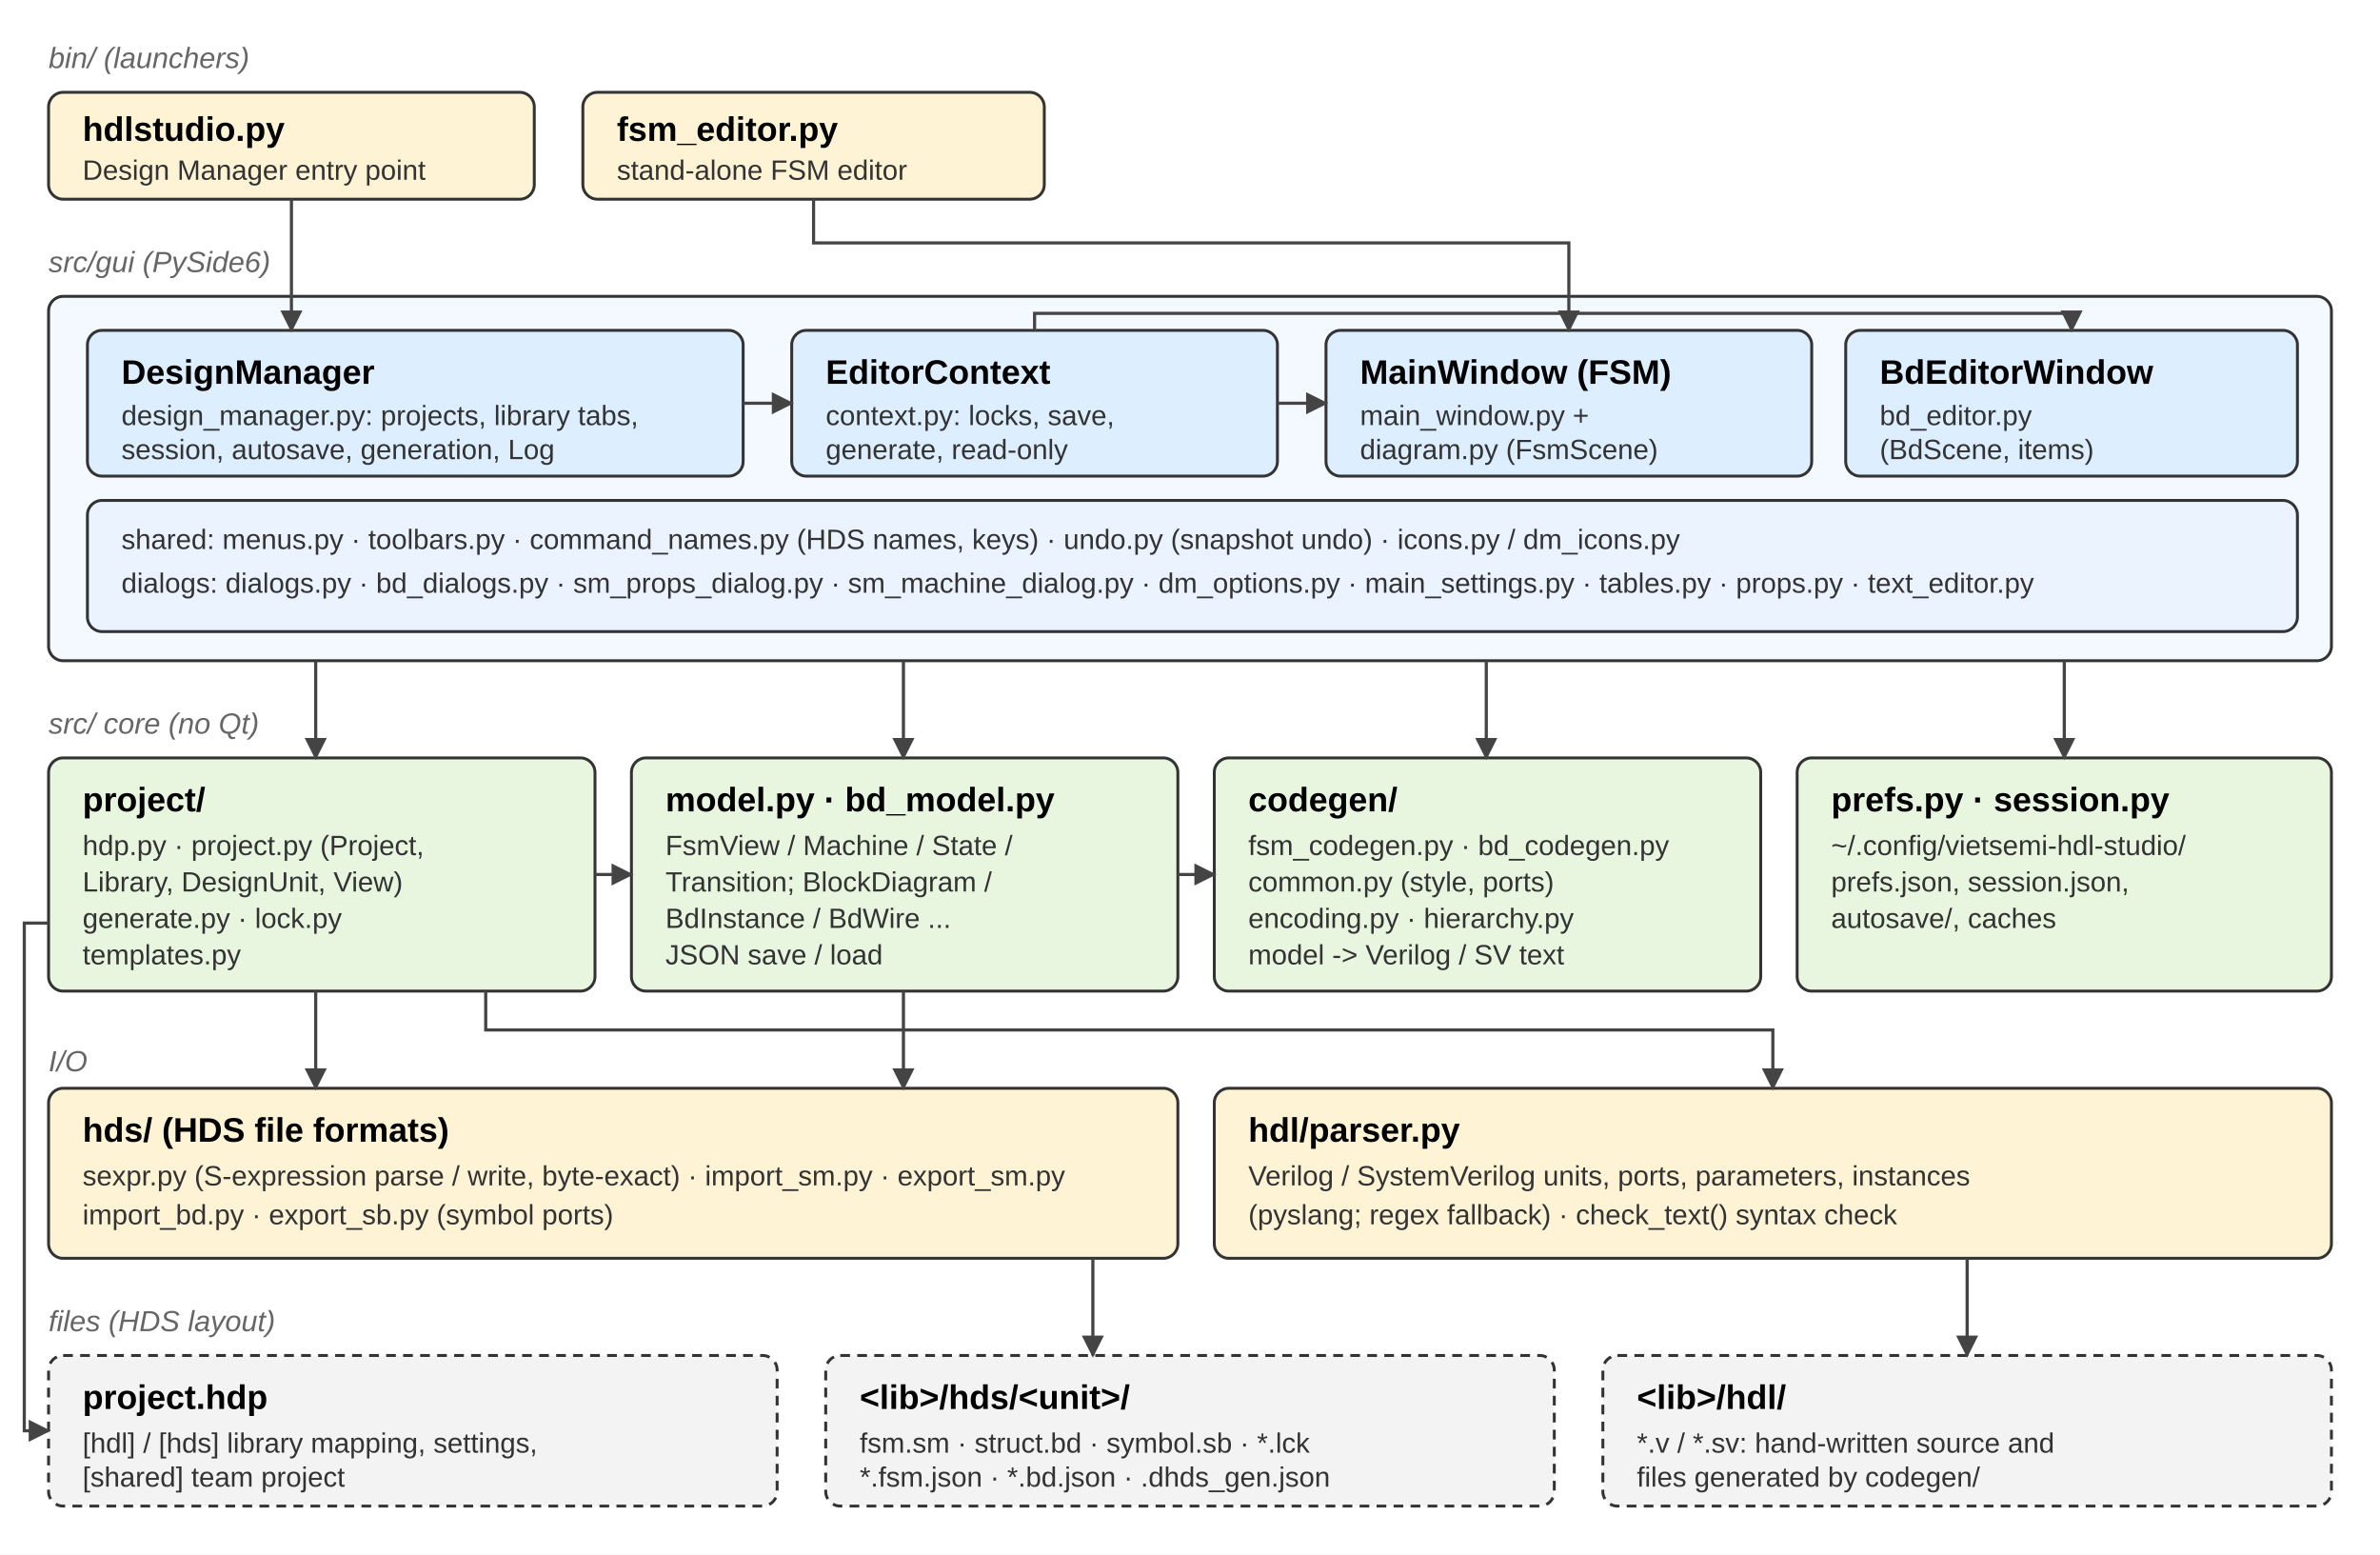
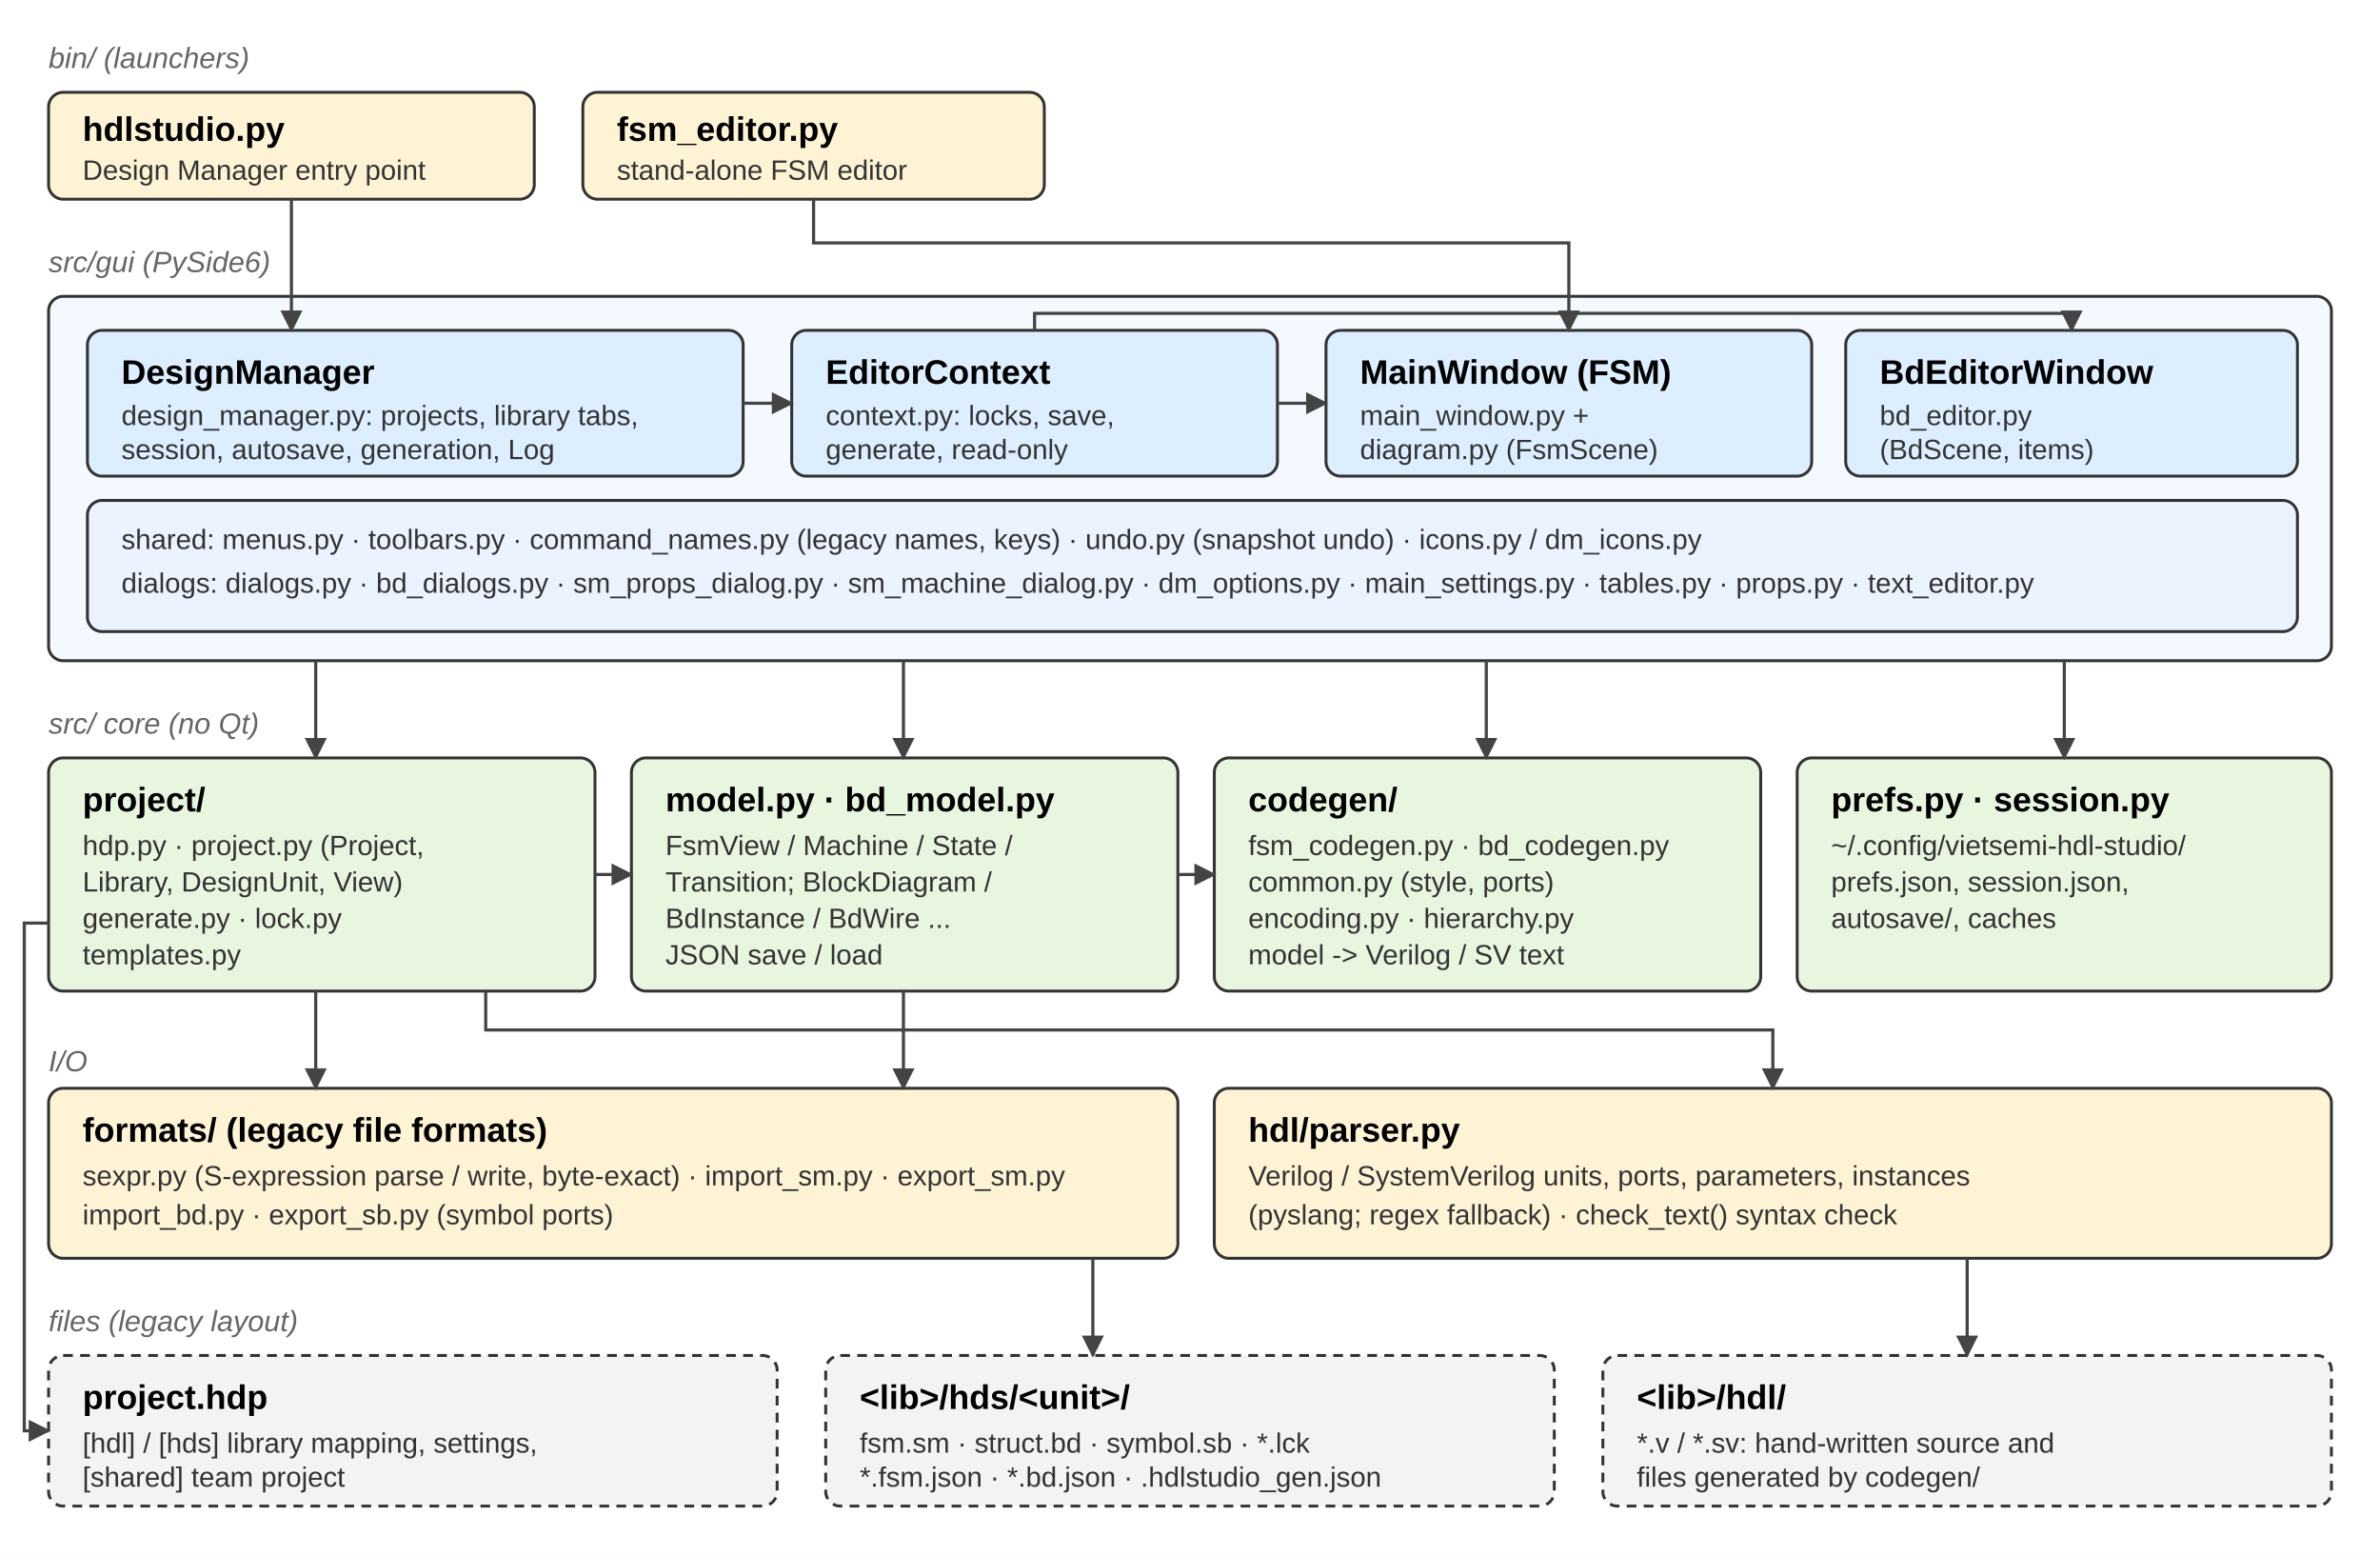
<svg xmlns="http://www.w3.org/2000/svg" viewBox="0 0 980 640" font-family="Arial, Helvetica, sans-serif" font-size="13">
  <defs>
    <marker id="arrow" viewBox="0 0 10 10" refX="9" refY="5" markerWidth="7" markerHeight="7" orient="auto">
      <path d="M0,0 L10,5 L0,10 z" fill="#444" />
    </marker>
    <style>
      .box { stroke: #333; stroke-width: 1.2; rx: 6; }
      .gui { fill: #dceeff; }
      .core { fill: #e8f6e0; }
      .io { fill: #fff3d6; }
      .file { fill: #f3f3f3; stroke-dasharray: 4 3; }
      .title { font-weight: bold; font-size: 14px; }
      .small { font-size: 11.5px; fill: #333; }
      .layer { font-size: 12px; fill: #666; font-style: italic; }
      .line { stroke: #444; stroke-width: 1.3; fill: none; marker-end: url(#arrow); }
    </style>
  </defs>
  <rect x="0" y="0" width="980" height="640" fill="#ffffff" />
  <text x="20" y="28" class="layer">bin/ (launchers)</text>
  <rect x="20" y="38" width="200" height="44" class="box io" />
  <text x="34" y="58" class="title">hdlstudio.py</text>
  <text x="34" y="74" class="small">Design Manager entry point</text>
  <rect x="240" y="38" width="190" height="44" class="box io" />
  <text x="254" y="58" class="title">fsm_editor.py</text>
  <text x="254" y="74" class="small">stand-alone FSM editor</text>
  <text x="20" y="112" class="layer">src/gui (PySide6)</text>
  <rect x="20" y="122" width="940" height="150" class="box gui" style="fill:#f4f9ff" />
  <rect x="36" y="136" width="270" height="60" class="box gui" />
  <text x="50" y="158" class="title">DesignManager</text>
  <text x="50" y="175" class="small">design_manager.py: projects, library tabs,</text>
  <text x="50" y="189" class="small">session, autosave, generation, Log</text>
  <rect x="326" y="136" width="200" height="60" class="box gui" />
  <text x="340" y="158" class="title">EditorContext</text>
  <text x="340" y="175" class="small">context.py: locks, save,</text>
  <text x="340" y="189" class="small">generate, read-only</text>
  <rect x="546" y="136" width="200" height="60" class="box gui" />
  <text x="560" y="158" class="title">MainWindow (FSM)</text>
  <text x="560" y="175" class="small">main_window.py +</text>
  <text x="560" y="189" class="small">diagram.py (FsmScene)</text>
  <rect x="760" y="136" width="186" height="60" class="box gui" />
  <text x="774" y="158" class="title">BdEditorWindow</text>
  <text x="774" y="175" class="small">bd_editor.py</text>
  <text x="774" y="189" class="small">(BdScene, items)</text>
  <rect x="36" y="206" width="910" height="54" class="box gui" style="fill:#eaf3ff" />
-   <text x="50" y="226" class="small">shared: menus.py · toolbars.py · command_names.py (HDS names, keys) · undo.py (snapshot undo) · icons.py / dm_icons.py</text>
+   <text x="50" y="226" class="small">shared: menus.py · toolbars.py · command_names.py (legacy names, keys) · undo.py (snapshot undo) · icons.py / dm_icons.py</text>
  <text x="50" y="244" class="small">dialogs: dialogs.py · bd_dialogs.py · sm_props_dialog.py · sm_machine_dialog.py · dm_options.py · main_settings.py · tables.py · props.py · text_editor.py</text>
  <text x="20" y="302" class="layer">src/ core (no Qt)</text>
  <rect x="20" y="312" width="225" height="96" class="box core" />
  <text x="34" y="334" class="title">project/</text>
  <text x="34" y="352" class="small">hdp.py · project.py (Project,</text>
  <text x="34" y="367" class="small">Library, DesignUnit, View)</text>
  <text x="34" y="382" class="small">generate.py · lock.py</text>
  <text x="34" y="397" class="small">templates.py</text>
  <rect x="260" y="312" width="225" height="96" class="box core" />
  <text x="274" y="334" class="title">model.py · bd_model.py</text>
  <text x="274" y="352" class="small">FsmView / Machine / State /</text>
  <text x="274" y="367" class="small">Transition; BlockDiagram /</text>
  <text x="274" y="382" class="small">BdInstance / BdWire ...</text>
  <text x="274" y="397" class="small">JSON save / load</text>
  <rect x="500" y="312" width="225" height="96" class="box core" />
  <text x="514" y="334" class="title">codegen/</text>
  <text x="514" y="352" class="small">fsm_codegen.py · bd_codegen.py</text>
  <text x="514" y="367" class="small">common.py (style, ports)</text>
  <text x="514" y="382" class="small">encoding.py · hierarchy.py</text>
  <text x="514" y="397" class="small">model -&gt; Verilog / SV text</text>
  <rect x="740" y="312" width="220" height="96" class="box core" />
  <text x="754" y="334" class="title">prefs.py · session.py</text>
  <text x="754" y="352" class="small">~/.config/vietsemi-hdl-studio/</text>
  <text x="754" y="367" class="small">prefs.json, session.json,</text>
  <text x="754" y="382" class="small">autosave/, caches</text>
  <text x="20" y="441" class="layer">I/O</text>
  <rect x="20" y="448" width="465" height="70" class="box io" />
-   <text x="34" y="470" class="title">hds/  (HDS file formats)</text>
+   <text x="34" y="470" class="title">formats/  (legacy file formats)</text>
  <text x="34" y="488" class="small">sexpr.py (S-expression parse / write, byte-exact) · import_sm.py · export_sm.py</text>
  <text x="34" y="504" class="small">import_bd.py · export_sb.py (symbol ports)</text>
  <rect x="500" y="448" width="460" height="70" class="box io" />
  <text x="514" y="470" class="title">hdl/parser.py</text>
  <text x="514" y="488" class="small">Verilog / SystemVerilog units, ports, parameters, instances</text>
  <text x="514" y="504" class="small">(pyslang; regex fallback) · check_text() syntax check</text>
-   <text x="20" y="548" class="layer">files (HDS layout)</text>
+   <text x="20" y="548" class="layer">files (legacy layout)</text>
  <rect x="20" y="558" width="300" height="62" class="box file" />
  <text x="34" y="580" class="title">project.hdp</text>
  <text x="34" y="598" class="small">[hdl] / [hds] library mapping, settings,</text>
  <text x="34" y="612" class="small">[shared] team project</text>
  <rect x="340" y="558" width="300" height="62" class="box file" />
  <text x="354" y="580" class="title">&lt;lib&gt;/hds/&lt;unit&gt;/</text>
  <text x="354" y="598" class="small">fsm.sm · struct.bd · symbol.sb · *.lck</text>
-   <text x="354" y="612" class="small">*.fsm.json · *.bd.json · .dhds_gen.json</text>
+   <text x="354" y="612" class="small">*.fsm.json · *.bd.json · .hdlstudio_gen.json</text>
  <rect x="660" y="558" width="300" height="62" class="box file" />
  <text x="674" y="580" class="title">&lt;lib&gt;/hdl/</text>
  <text x="674" y="598" class="small">*.v / *.sv: hand-written source and</text>
  <text x="674" y="612" class="small">files generated by codegen/</text>
  <path d="M120,82 L120,136" class="line" />
  <path d="M335,82 L335,100 L646,100 L646,136" class="line" />
  <path d="M306,166 L326,166" class="line" />
  <path d="M526,166 L546,166" class="line" />
  <path d="M426,136 L426,129 L853,129 L853,136" class="line" />
  <path d="M130,272 L130,312" class="line" />
  <path d="M372,272 L372,312" class="line" />
  <path d="M612,272 L612,312" class="line" />
  <path d="M850,272 L850,312" class="line" />
  <path d="M245,360 L260,360" class="line" />
  <path d="M485,360 L500,360" class="line" />
  <path d="M130,408 L130,448" class="line" />
  <path d="M372,408 L372,448" class="line" />
  <path d="M200,408 L200,424 L730,424 L730,448" class="line" />
  <path d="M20,380 L10,380 L10,589 L20,589" class="line" />
  <path d="M450,518 L450,558" class="line" />
  <path d="M810,518 L810,558" class="line" />
</svg>
